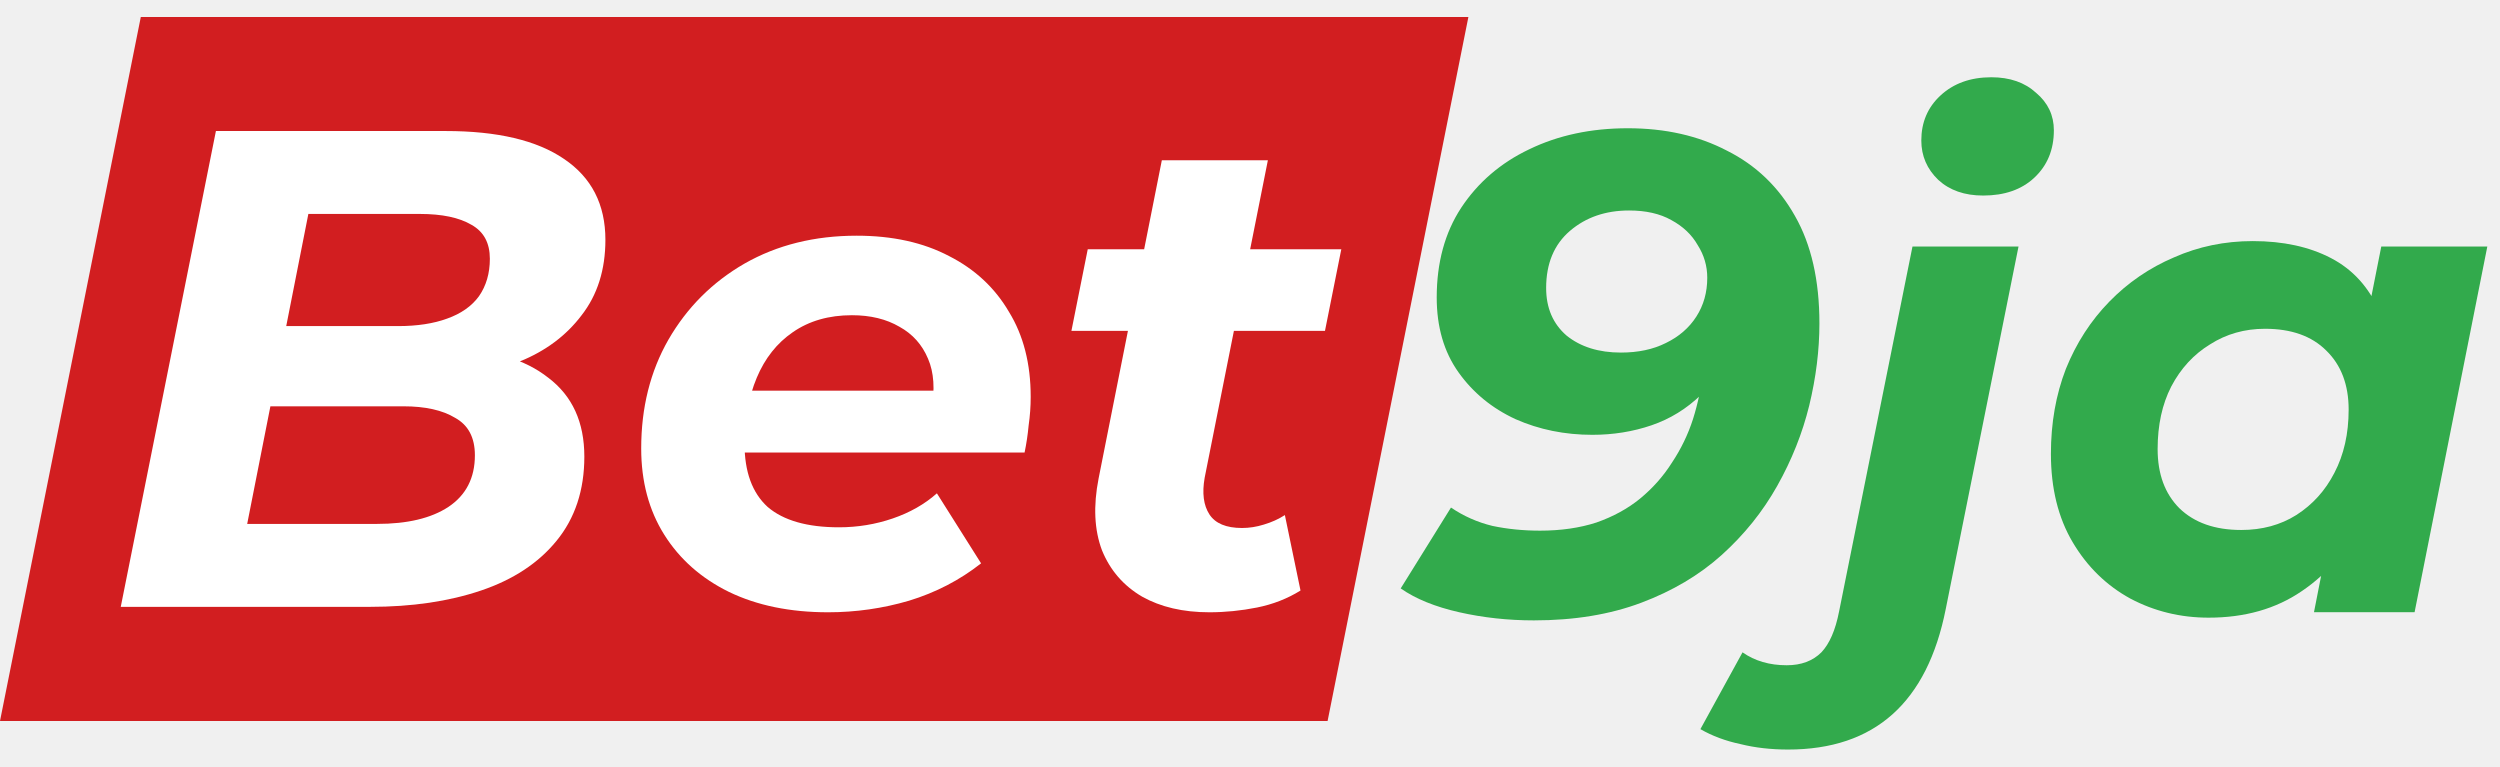
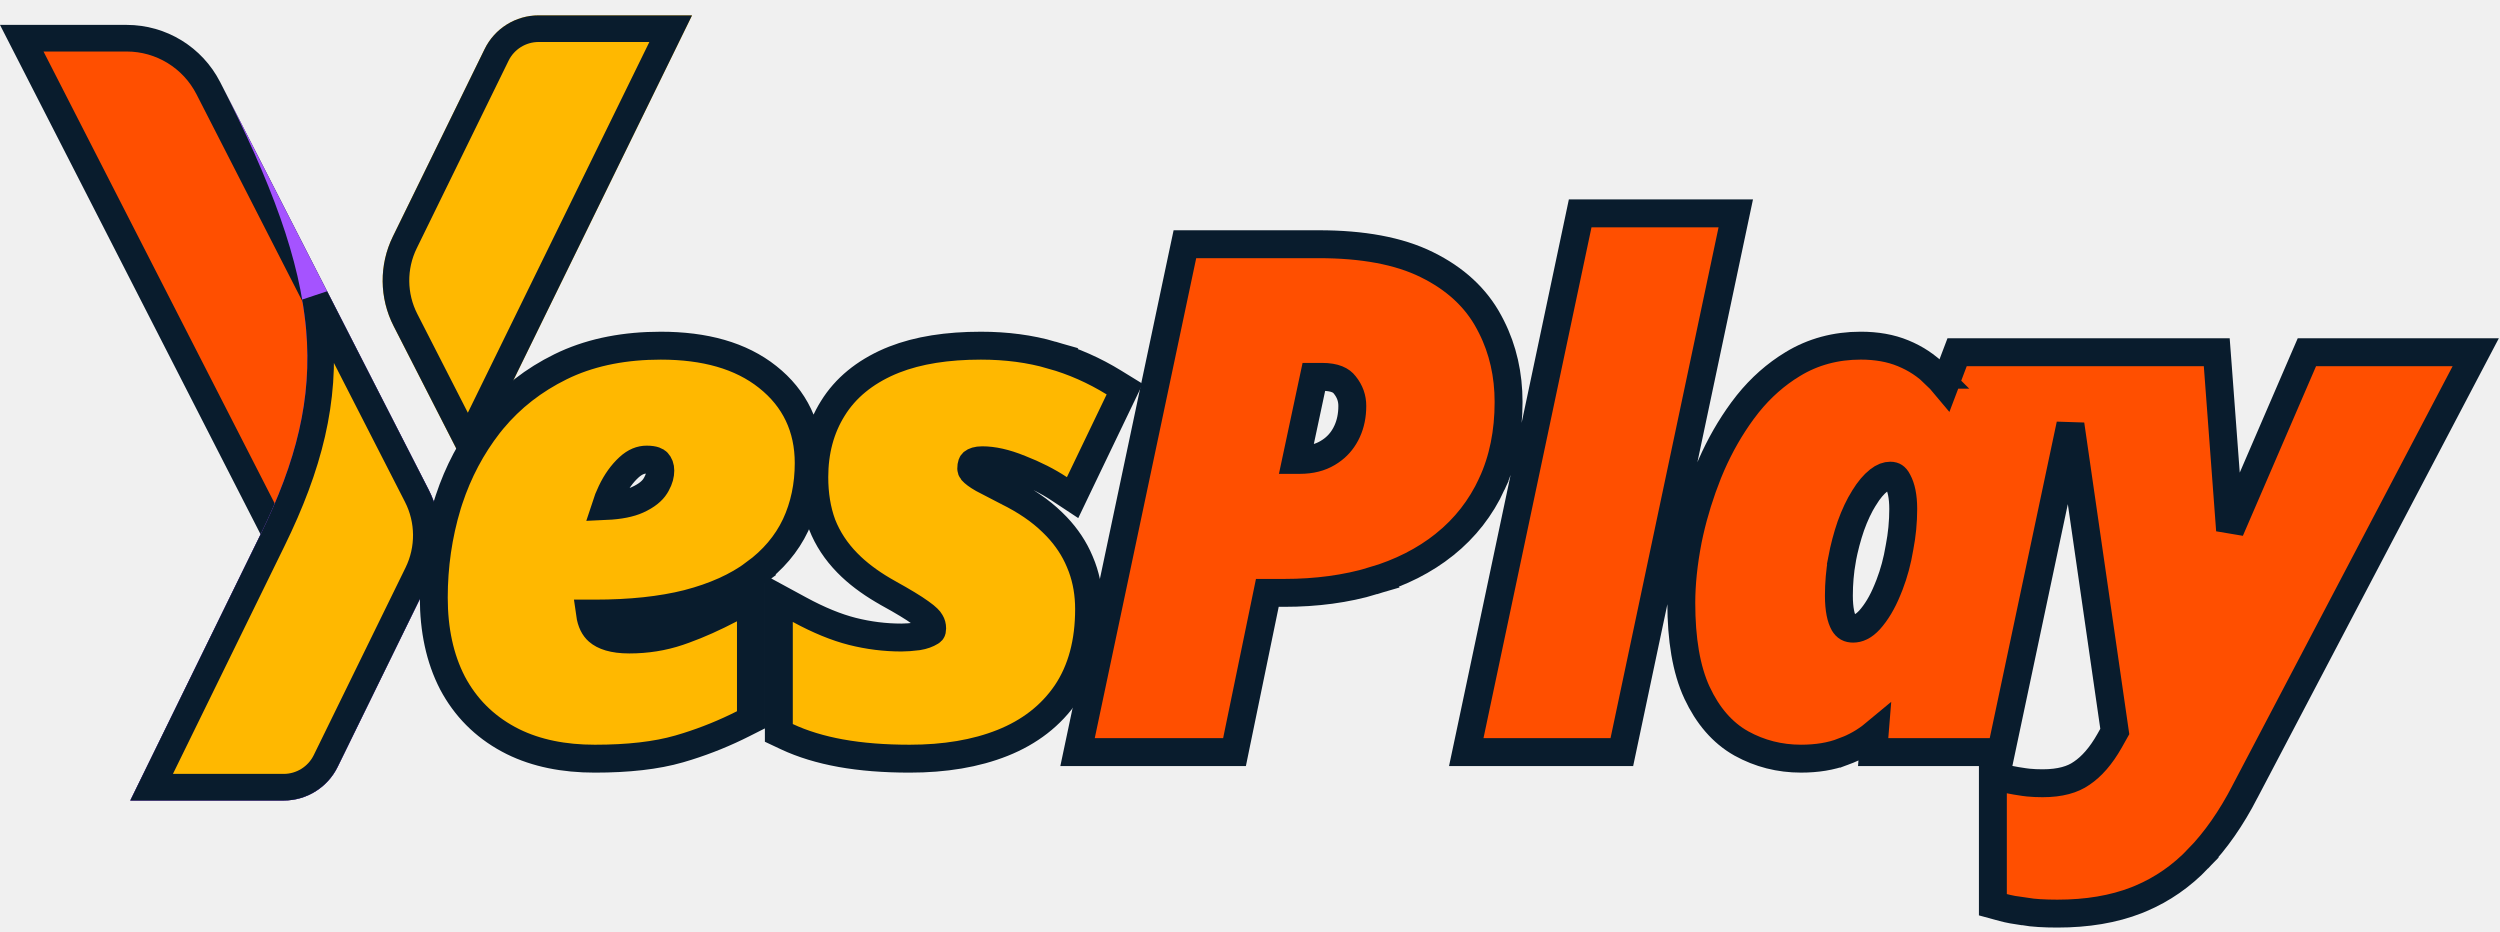
- <svg xmlns="http://www.w3.org/2000/svg" width="137" height="42" viewBox="0 0 137 42" fill="none">
-   <path d="M7.716 0.93H80.468L72.752 39.51H0L7.716 0.93Z" fill="#D21E20" />
-   <path d="M89.199 7.028C91.26 7.028 93.073 7.438 94.638 8.257C96.227 9.052 97.469 10.244 98.363 11.833C99.257 13.398 99.704 15.36 99.704 17.719C99.704 19.184 99.518 20.686 99.145 22.226C98.773 23.741 98.189 25.206 97.394 26.622C96.6 28.037 95.582 29.304 94.34 30.421C93.123 31.514 91.658 32.383 89.944 33.029C88.231 33.674 86.269 33.997 84.059 33.997C82.643 33.997 81.278 33.848 79.961 33.55C78.645 33.252 77.577 32.818 76.758 32.246L79.514 27.814C80.21 28.286 80.967 28.621 81.787 28.82C82.606 28.993 83.475 29.08 84.394 29.08C85.536 29.08 86.567 28.931 87.486 28.633C88.405 28.31 89.199 27.876 89.87 27.329C90.565 26.758 91.149 26.1 91.621 25.355C92.117 24.61 92.502 23.816 92.775 22.971C93.049 22.102 93.235 21.208 93.334 20.289C93.384 19.668 93.409 19.184 93.409 18.836C93.433 18.464 93.458 18.129 93.483 17.831L95.234 18.65C94.712 19.867 94.042 20.86 93.222 21.63C92.428 22.4 91.521 22.959 90.503 23.306C89.485 23.654 88.405 23.828 87.262 23.828C85.748 23.828 84.344 23.542 83.053 22.971C81.762 22.375 80.719 21.518 79.924 20.401C79.129 19.283 78.732 17.918 78.732 16.303C78.732 14.391 79.179 12.752 80.073 11.386C80.992 9.996 82.234 8.928 83.798 8.183C85.387 7.413 87.188 7.028 89.199 7.028ZM89.274 11.535C87.983 11.535 86.902 11.908 86.033 12.653C85.164 13.398 84.729 14.441 84.729 15.782C84.729 16.875 85.102 17.744 85.847 18.389C86.617 19.01 87.61 19.321 88.827 19.321C89.77 19.321 90.59 19.147 91.285 18.799C92.005 18.451 92.564 17.967 92.962 17.346C93.359 16.726 93.558 16.018 93.558 15.223C93.558 14.578 93.384 13.982 93.036 13.435C92.713 12.864 92.229 12.405 91.583 12.057C90.963 11.709 90.193 11.535 89.274 11.535Z" fill="#32AA4C" />
-   <path d="M97.987 41.075C97.043 41.075 96.174 40.975 95.379 40.777C94.56 40.603 93.827 40.33 93.182 39.957L95.491 35.748C96.162 36.22 96.969 36.456 97.912 36.456C98.707 36.456 99.34 36.22 99.812 35.748C100.259 35.276 100.582 34.531 100.781 33.513L104.804 13.51H110.615L106.629 33.364C105.611 38.505 102.73 41.075 97.987 41.075ZM108.678 10.716C107.66 10.716 106.84 10.43 106.219 9.859C105.598 9.263 105.288 8.543 105.288 7.699C105.288 6.705 105.636 5.886 106.331 5.24C107.051 4.57 107.982 4.234 109.125 4.234C110.143 4.234 110.962 4.52 111.583 5.091C112.229 5.637 112.552 6.32 112.552 7.14C112.552 8.208 112.192 9.077 111.471 9.747C110.776 10.393 109.845 10.716 108.678 10.716Z" fill="#32AA4C" />
-   <path d="M121.032 33.848C119.493 33.848 118.065 33.501 116.748 32.805C115.432 32.085 114.377 31.055 113.582 29.713C112.788 28.372 112.39 26.758 112.39 24.871C112.39 23.182 112.663 21.63 113.21 20.215C113.781 18.799 114.576 17.57 115.594 16.527C116.612 15.484 117.791 14.677 119.132 14.106C120.473 13.51 121.914 13.212 123.453 13.212C125.117 13.212 126.545 13.522 127.737 14.143C128.929 14.764 129.811 15.732 130.382 17.048C130.978 18.34 131.189 20.016 131.015 22.077C130.891 24.436 130.407 26.51 129.563 28.298C128.718 30.061 127.576 31.427 126.136 32.395C124.72 33.364 123.019 33.848 121.032 33.848ZM122.82 29.043C123.963 29.043 124.968 28.77 125.838 28.224C126.732 27.652 127.427 26.883 127.924 25.914C128.445 24.921 128.706 23.766 128.706 22.45C128.706 21.084 128.296 20.004 127.477 19.209C126.682 18.414 125.564 18.017 124.124 18.017C123.006 18.017 122.001 18.302 121.107 18.874C120.213 19.42 119.505 20.19 118.983 21.183C118.487 22.152 118.238 23.294 118.238 24.61C118.238 25.976 118.636 27.056 119.43 27.851C120.25 28.646 121.38 29.043 122.82 29.043ZM126.806 33.55L127.588 29.564L128.892 23.605L129.674 17.644L130.494 13.51H136.305L132.319 33.55H126.806Z" fill="#32AA4C" />
-   <path d="M6.617 33.255L11.832 7.18H24.423C27.254 7.18 29.414 7.689 30.904 8.707C32.419 9.725 33.176 11.203 33.176 13.14C33.176 14.779 32.742 16.157 31.873 17.274C31.029 18.392 29.898 19.236 28.483 19.808C27.067 20.379 25.528 20.664 23.864 20.664L24.832 19.174C27.018 19.174 28.756 19.683 30.047 20.701C31.364 21.695 32.022 23.135 32.022 25.023C32.022 26.86 31.513 28.4 30.494 29.642C29.501 30.858 28.123 31.765 26.36 32.361C24.597 32.957 22.573 33.255 20.288 33.255H6.617ZM13.546 28.71H20.66C22.324 28.71 23.628 28.4 24.572 27.779C25.54 27.133 26.024 26.19 26.024 24.948C26.024 23.98 25.664 23.297 24.944 22.899C24.249 22.477 23.305 22.266 22.113 22.266H14.142L15.036 17.87H21.815C22.858 17.87 23.752 17.734 24.497 17.461C25.267 17.188 25.851 16.778 26.248 16.232C26.645 15.66 26.844 14.977 26.844 14.183C26.844 13.313 26.509 12.693 25.838 12.32C25.168 11.923 24.224 11.724 23.007 11.724H16.898L13.546 28.71Z" fill="white" />
-   <path d="M45.382 33.553C43.295 33.553 41.483 33.18 39.943 32.435C38.428 31.69 37.248 30.647 36.404 29.306C35.56 27.965 35.138 26.388 35.138 24.576C35.138 22.34 35.634 20.354 36.628 18.616C37.646 16.852 39.036 15.462 40.8 14.444C42.588 13.425 44.636 12.916 46.946 12.916C48.908 12.916 50.596 13.289 52.012 14.034C53.428 14.754 54.52 15.772 55.29 17.088C56.085 18.38 56.482 19.932 56.482 21.744C56.482 22.266 56.445 22.788 56.37 23.309C56.321 23.831 56.246 24.327 56.147 24.799H39.571L40.166 21.409H53.428L51.044 22.452C51.242 21.335 51.18 20.404 50.857 19.659C50.534 18.889 50.013 18.305 49.293 17.908C48.573 17.486 47.703 17.274 46.685 17.274C45.419 17.274 44.339 17.585 43.444 18.206C42.575 18.802 41.917 19.634 41.47 20.701C41.023 21.769 40.8 22.974 40.8 24.315C40.8 25.854 41.222 27.009 42.066 27.779C42.935 28.524 44.239 28.896 45.977 28.896C46.996 28.896 47.977 28.735 48.92 28.412C49.864 28.089 50.671 27.63 51.342 27.034L53.763 30.871C52.596 31.79 51.279 32.472 49.814 32.919C48.374 33.342 46.896 33.553 45.382 33.553Z" fill="white" />
-   <path d="M66.276 33.553C64.836 33.553 63.607 33.267 62.588 32.696C61.57 32.1 60.838 31.256 60.391 30.163C59.968 29.046 59.906 27.729 60.204 26.215L63.669 8.781H69.48L66.016 26.177C65.867 27.022 65.953 27.692 66.276 28.189C66.599 28.685 67.195 28.934 68.064 28.934C68.462 28.934 68.859 28.872 69.256 28.747C69.678 28.623 70.063 28.45 70.411 28.226L71.268 32.361C70.548 32.808 69.753 33.118 68.884 33.292C68.014 33.466 67.145 33.553 66.276 33.553ZM58.714 18.131L59.608 13.661H73.503L72.609 18.131H58.714Z" fill="white" />
+ <svg xmlns="http://www.w3.org/2000/svg" width="153" height="57" viewBox="0 0 153 57" fill="none">
+   <path d="M7.754 2.338C9.86 2.338 11.788 3.518 12.747 5.393V5.392L25.512 30.349C26.225 31.743 26.283 33.376 25.683 34.81L25.554 35.095L19.935 46.572C19.454 47.554 18.456 48.176 17.363 48.176H9.28L16.68 33.062L16.859 32.695L16.674 32.332L1.331 2.338H7.754Z" fill="#FF4F00" stroke="#091C2D" stroke-width="1.629" />
+   <path d="M13.47 5.021C19.828 17.451 20.324 23.763 15.947 32.704L7.973 48.991H17.362C18.765 48.991 20.047 48.191 20.664 46.931L26.283 35.453C27.131 33.723 27.113 31.694 26.235 29.978L13.47 5.021Z" fill="#A553FF" />
+   <path d="M25.511 30.349C26.271 31.836 26.286 33.594 25.552 35.095L19.933 46.572C19.452 47.554 18.454 48.177 17.361 48.177H9.278L16.679 33.062C18.91 28.504 19.934 24.54 19.546 20.1C19.491 19.474 19.405 18.841 19.294 18.196L25.511 30.349Z" fill="#FFB800" stroke="#091C2D" stroke-width="1.629" />
+   <mask id="path-4-inside-1_1859_55377" fill="white">
+     <path d="M42.352 0.941L28.664 28.898L24.089 19.954C23.212 18.238 23.194 16.209 24.041 14.479L29.66 3.001C30.277 1.74 31.559 0.941 32.963 0.941H42.352Z" />
+   </mask>
+   <path d="M42.352 0.941L28.664 28.898L24.089 19.954C23.212 18.238 23.194 16.209 24.041 14.479L29.66 3.001C30.277 1.74 31.559 0.941 32.963 0.941H42.352Z" fill="#FFB800" />
+   <path d="M42.352 0.941L43.815 1.658L44.963 -0.687H42.352V0.941ZM28.664 28.898L27.214 29.64L28.696 32.538L30.127 29.615L28.664 28.898ZM24.089 19.954L22.639 20.696L22.639 20.696L24.089 19.954ZM24.041 14.479L22.578 13.762L22.578 13.762L24.041 14.479ZM29.66 3.001L28.197 2.285L28.197 2.285L29.66 3.001ZM32.963 0.941L32.963 2.57H32.963V0.941ZM42.352 0.941L40.889 0.225L27.201 28.182L28.664 28.898L30.127 29.615L43.815 1.658L42.352 0.941ZM28.664 28.898L30.114 28.157L25.539 19.212L24.089 19.954L22.639 20.696L27.214 29.64L28.664 28.898ZM24.089 19.954L25.539 19.212C24.895 17.953 24.882 16.465 25.504 15.195L24.041 14.479L22.578 13.762C21.505 15.954 21.528 18.523 22.639 20.696L24.089 19.954ZM24.041 14.479L25.504 15.195L31.123 3.717L29.66 3.001L28.197 2.285L22.578 13.762L24.041 14.479ZM29.66 3.001L31.123 3.717C31.467 3.015 32.181 2.57 32.963 2.57L32.963 0.941L32.963 -0.687C30.938 -0.688 29.088 0.465 28.197 2.285L29.66 3.001ZM32.963 0.941V2.57H42.352V0.941V-0.687H32.963V0.941Z" fill="#091C2D" mask="url(#path-4-inside-1_1859_55377)" />
+   <path d="M40.441 21.155C43.12 21.155 45.334 21.758 46.98 23.069H46.98C48.65 24.389 49.493 26.172 49.493 28.339C49.493 29.709 49.23 30.98 48.69 32.136L48.688 32.14C48.139 33.298 47.298 34.28 46.193 35.091L46.194 35.092C45.094 35.91 43.721 36.519 42.103 36.94L42.097 36.942C40.47 37.353 38.568 37.551 36.403 37.551H36.107C36.182 38.093 36.373 38.422 36.605 38.626C36.937 38.917 37.521 39.137 38.513 39.137C39.577 39.137 40.576 38.976 41.515 38.659L41.886 38.529C42.763 38.211 43.703 37.791 44.707 37.266L45.957 36.612V44.053L45.488 44.29C44.381 44.85 43.24 45.314 42.067 45.683L41.562 45.835C40.16 46.24 38.432 46.431 36.403 46.431C34.509 46.431 32.83 46.096 31.398 45.39L31.115 45.243C29.628 44.44 28.482 43.287 27.692 41.798L27.688 41.789C26.916 40.291 26.548 38.544 26.548 36.576C26.548 34.633 26.821 32.748 27.368 30.926L27.369 30.92L27.479 30.578C28.041 28.878 28.855 27.339 29.922 25.966L29.926 25.962L30.148 25.688C31.276 24.333 32.663 23.253 34.299 22.449L34.634 22.29C36.33 21.525 38.273 21.155 40.441 21.155ZM60.032 21.155C61.588 21.155 63.035 21.345 64.368 21.731L64.367 21.732C65.691 22.103 66.96 22.664 68.175 23.412L68.83 23.815L68.497 24.509L66.065 29.572L65.642 30.455L64.825 29.915C64.133 29.457 63.33 29.049 62.414 28.692L62.407 28.689L62.401 28.688C61.524 28.329 60.764 28.168 60.112 28.168C59.791 28.168 59.624 28.243 59.533 28.314C59.504 28.341 59.44 28.421 59.44 28.68C59.44 28.718 59.447 28.762 59.499 28.83C59.599 28.941 59.798 29.102 60.149 29.302C60.543 29.511 61.048 29.773 61.666 30.089H61.665C62.751 30.626 63.669 31.247 64.4 31.962L64.672 32.234C65.282 32.877 65.755 33.589 66.08 34.369L66.216 34.708C66.51 35.508 66.652 36.368 66.652 37.279C66.652 39.28 66.208 41.011 65.261 42.417L65.258 42.421C64.322 43.795 63.007 44.807 61.352 45.466C59.716 46.118 57.815 46.431 55.672 46.431C54.12 46.431 52.715 46.321 51.463 46.096H51.461C50.225 45.871 49.12 45.537 48.156 45.084L47.665 44.853V36.626L48.928 37.312C50.114 37.957 51.192 38.394 52.165 38.641C53.155 38.891 54.156 39.017 55.17 39.017C55.443 39.017 55.777 38.993 56.176 38.943C56.501 38.891 56.759 38.794 56.967 38.664C57.011 38.637 57.021 38.618 57.024 38.611C57.03 38.6 57.048 38.56 57.048 38.464C57.048 38.298 57.01 38.181 56.952 38.086L56.938 38.062L56.925 38.038C56.888 37.969 56.74 37.783 56.329 37.497L56.322 37.492L56.315 37.487C55.917 37.198 55.271 36.804 54.355 36.3L54.352 36.297C53.484 35.813 52.731 35.281 52.106 34.695L51.847 34.44C51.17 33.748 50.656 32.97 50.316 32.106L50.313 32.098L50.31 32.09C49.988 31.216 49.835 30.249 49.835 29.202C49.835 27.631 50.204 26.217 50.97 24.992C51.746 23.736 52.918 22.79 54.426 22.131L54.429 22.13L54.721 22.01C56.199 21.429 57.979 21.155 60.032 21.155ZM39.577 28.128C39.221 28.128 38.864 28.259 38.488 28.605C38.071 28.99 37.711 29.486 37.417 30.109L37.414 30.115C37.276 30.402 37.163 30.686 37.072 30.968C37.925 30.93 38.558 30.795 39.005 30.594C39.587 30.331 39.921 30.036 40.1 29.752L40.178 29.62C40.345 29.317 40.411 29.046 40.411 28.801C40.411 28.567 40.345 28.415 40.231 28.29C40.19 28.244 40.042 28.128 39.577 28.128Z" fill="#FFB800" stroke="#091C2D" stroke-width="1.708" />
+   <path d="M113.876 21.154C114.832 21.154 115.705 21.302 116.475 21.622H116.474C117.229 21.931 117.894 22.367 118.458 22.932H118.457C118.657 23.122 118.846 23.324 119.024 23.538L119.566 22.108L119.775 21.557H135.665L135.725 22.347L136.48 32.453L140.959 22.072L141.182 21.557H151.515L150.857 22.808L137.398 48.438L137.399 48.44C136.553 50.076 135.596 51.453 134.522 52.556L134.523 52.557C133.505 53.616 132.339 54.427 131.028 54.982L130.764 55.091C129.345 55.647 127.722 55.913 125.912 55.913C125.111 55.913 124.424 55.872 123.866 55.781V55.78C123.363 55.712 122.934 55.634 122.593 55.541L121.964 55.369V47.496L122.994 47.713C123.224 47.761 123.519 47.812 123.883 47.864L124.138 47.895C124.401 47.922 124.691 47.935 125.008 47.935C126.084 47.935 126.852 47.706 127.389 47.328L127.404 47.318C128.002 46.916 128.576 46.274 129.106 45.336L129.425 44.767L126.71 25.98L122.607 45.351L122.464 46.028H114.637L114.712 45.105L114.728 44.907C114.169 45.372 113.534 45.736 112.824 45.996L112.823 45.995C112.06 46.294 111.185 46.43 110.219 46.43C108.913 46.43 107.692 46.12 106.57 45.499L106.566 45.497C105.399 44.842 104.507 43.783 103.86 42.401L103.858 42.398C103.197 40.969 102.896 39.117 102.896 36.897C102.896 35.721 103.03 34.447 103.293 33.079L103.294 33.07L103.405 32.554C103.678 31.35 104.051 30.154 104.523 28.966L104.524 28.962L104.742 28.446C105.264 27.257 105.895 26.154 106.637 25.141L106.969 24.708C107.761 23.723 108.677 22.911 109.717 22.282C110.958 21.526 112.352 21.154 113.876 21.154ZM80.702 14.946C83.374 14.946 85.602 15.344 87.33 16.2H87.329C89.04 17.041 90.329 18.213 91.136 19.731L91.28 20.008C91.981 21.398 92.325 22.935 92.325 24.601C92.325 26.456 91.991 28.134 91.302 29.617L91.303 29.618C90.631 31.078 89.664 32.316 88.409 33.323L88.408 33.324C87.173 34.312 85.712 35.048 84.04 35.544L84.041 35.545C82.383 36.041 80.564 36.284 78.593 36.284H77.561L75.692 45.347L75.552 46.028H65.946L66.164 44.997L72.372 15.624L72.516 14.946H80.702ZM106.229 13.058L106.011 14.089L99.4 45.351L99.257 46.028H89.735L89.954 44.997L96.564 13.735L96.707 13.058H106.229ZM115.684 29.111C115.486 29.111 115.253 29.181 114.972 29.406L114.969 29.408C114.679 29.638 114.38 29.982 114.083 30.47L114.077 30.477C113.78 30.953 113.511 31.519 113.273 32.182C113.05 32.829 112.867 33.518 112.728 34.248L112.729 34.249C112.603 34.978 112.54 35.712 112.54 36.454C112.54 37.307 112.673 37.845 112.848 38.156C112.987 38.386 113.143 38.473 113.413 38.473C113.71 38.473 114.039 38.349 114.414 37.943C114.826 37.485 115.198 36.876 115.516 36.093L115.52 36.082L115.641 35.782C115.913 35.077 116.115 34.324 116.247 33.523L116.249 33.511L116.252 33.499C116.327 33.11 116.383 32.722 116.421 32.334C116.459 31.932 116.478 31.537 116.478 31.15C116.478 30.36 116.347 29.819 116.157 29.466L116.146 29.442C116.064 29.279 115.986 29.206 115.934 29.172C115.885 29.14 115.813 29.111 115.684 29.111ZM79.326 28.146H79.537C80.241 28.146 80.799 27.994 81.247 27.726L81.254 27.722L81.429 27.611C81.824 27.343 82.131 26.999 82.359 26.57L82.451 26.382C82.654 25.933 82.761 25.424 82.761 24.842C82.761 24.371 82.616 23.956 82.306 23.567L82.298 23.558L82.291 23.549C82.096 23.29 81.714 23.064 80.903 23.064H80.409L79.326 28.146Z" fill="#FF4F00" stroke="#091C2D" stroke-width="1.708" />
</svg>
